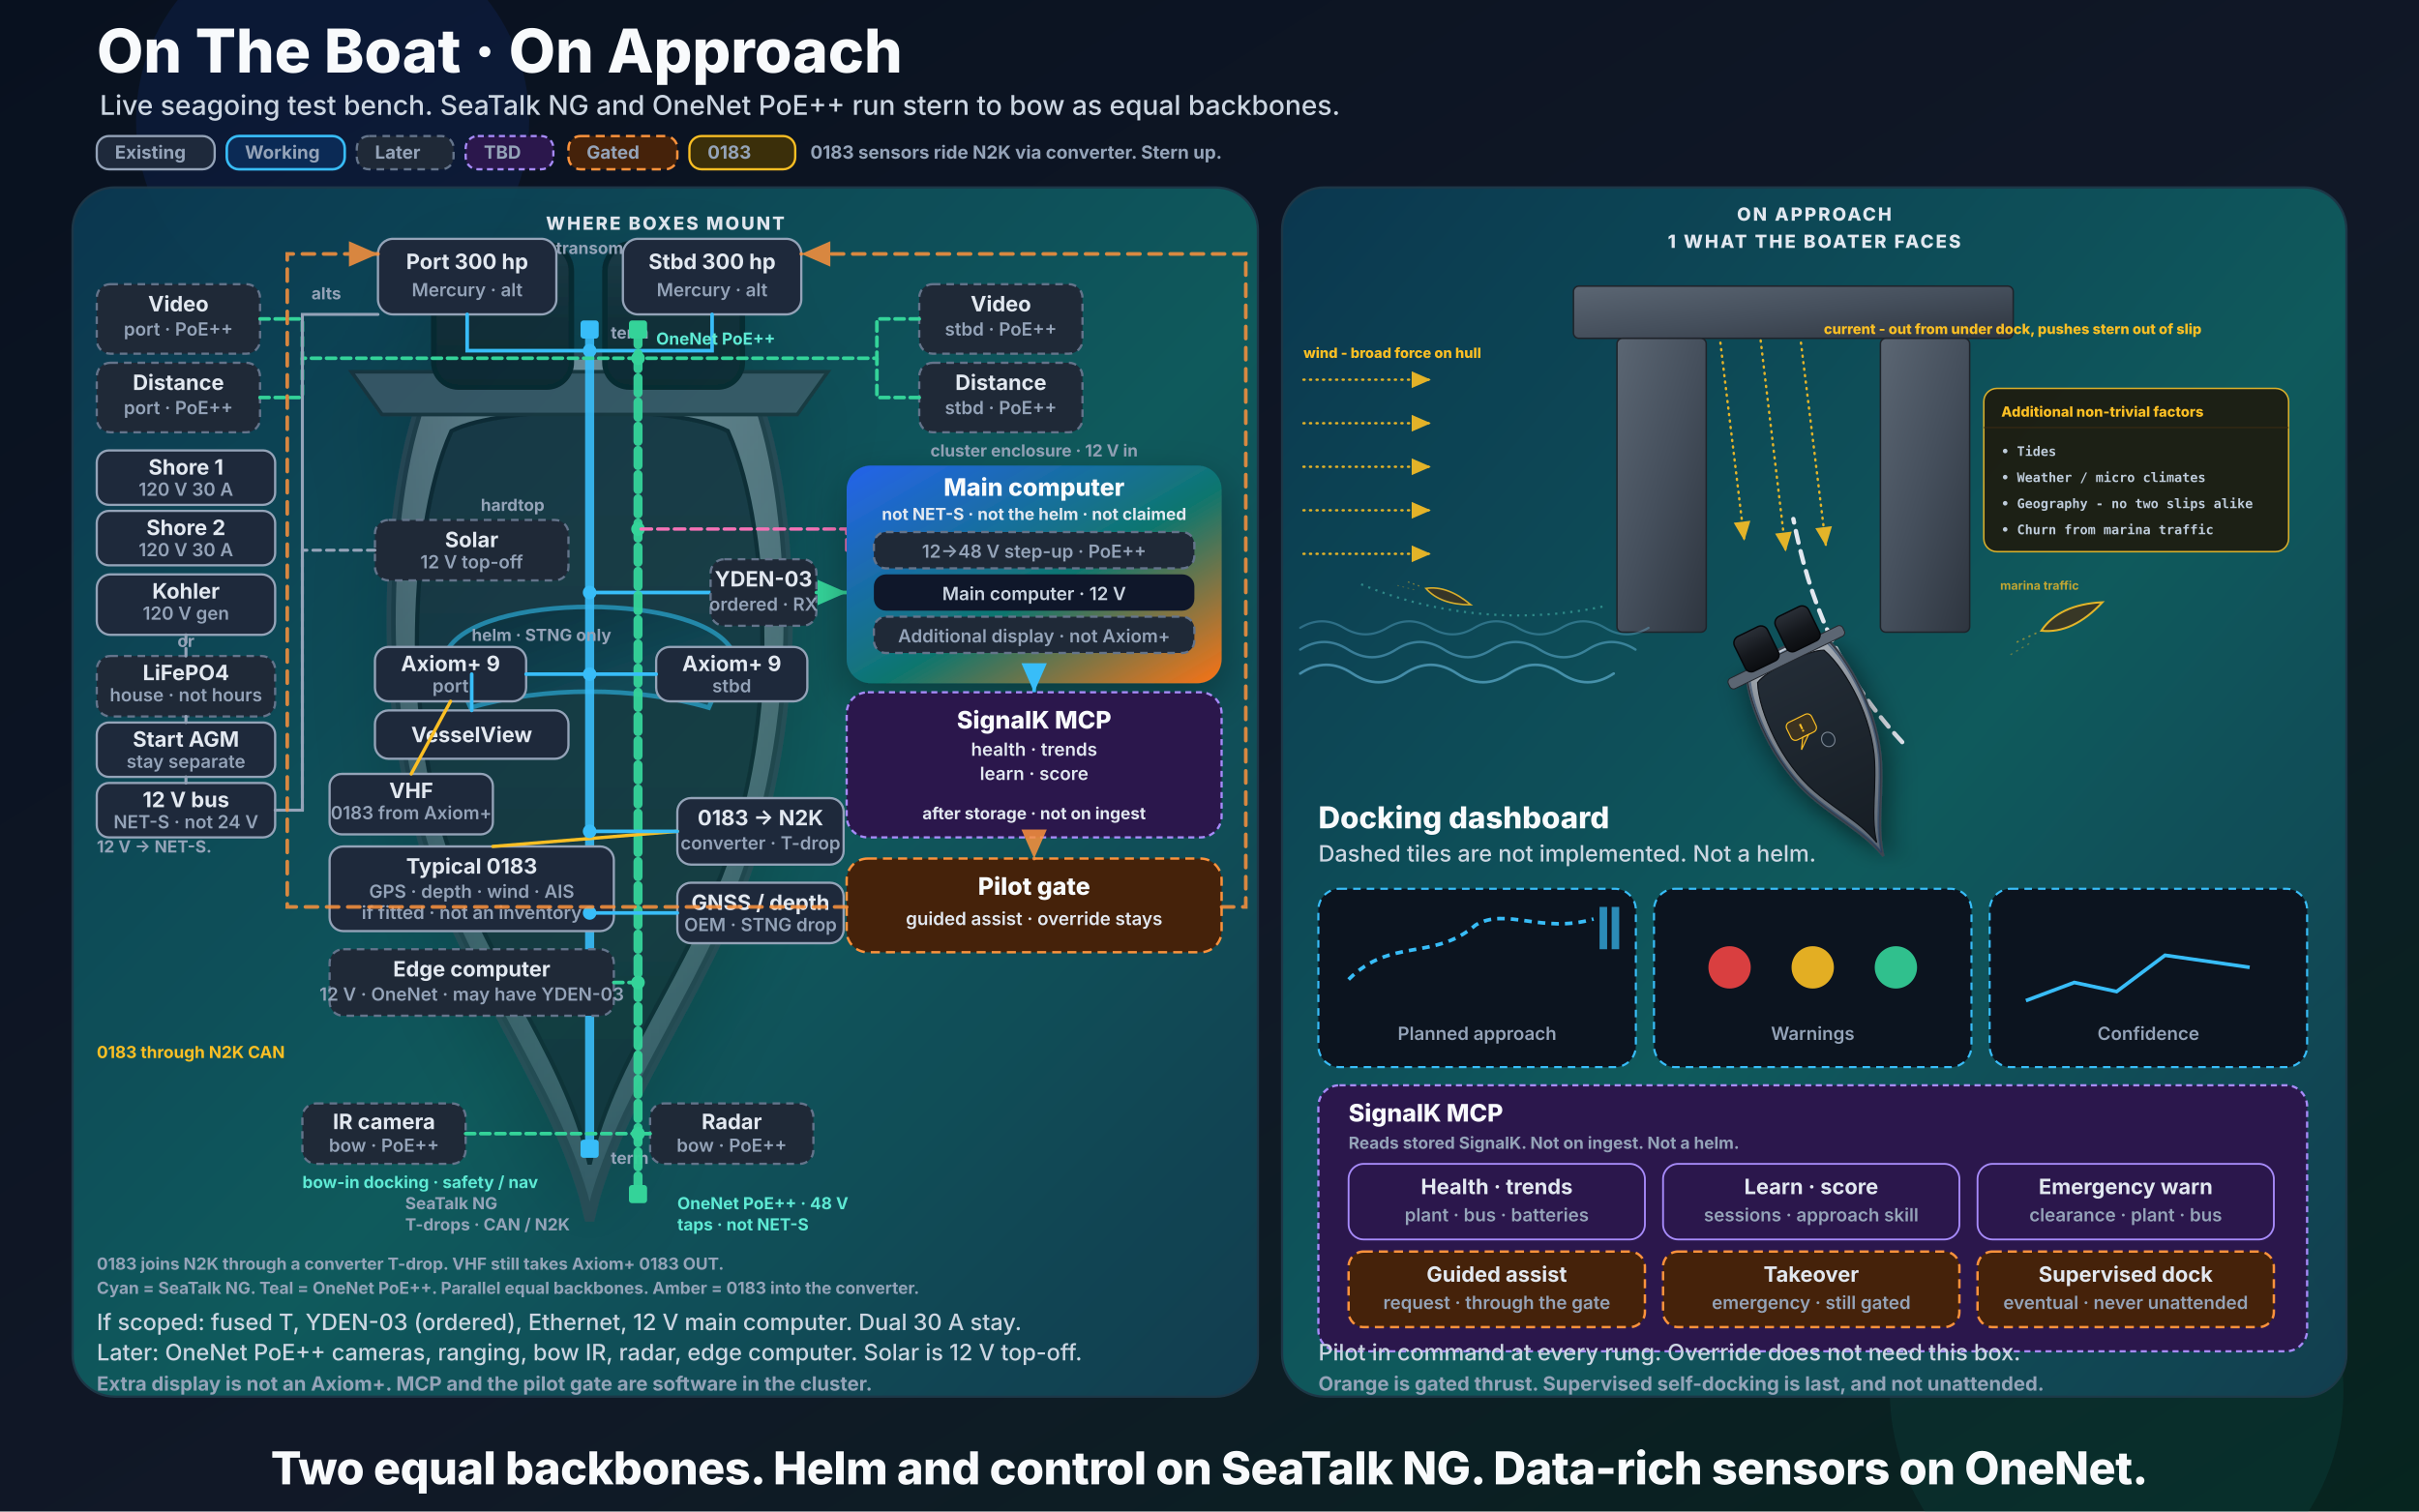
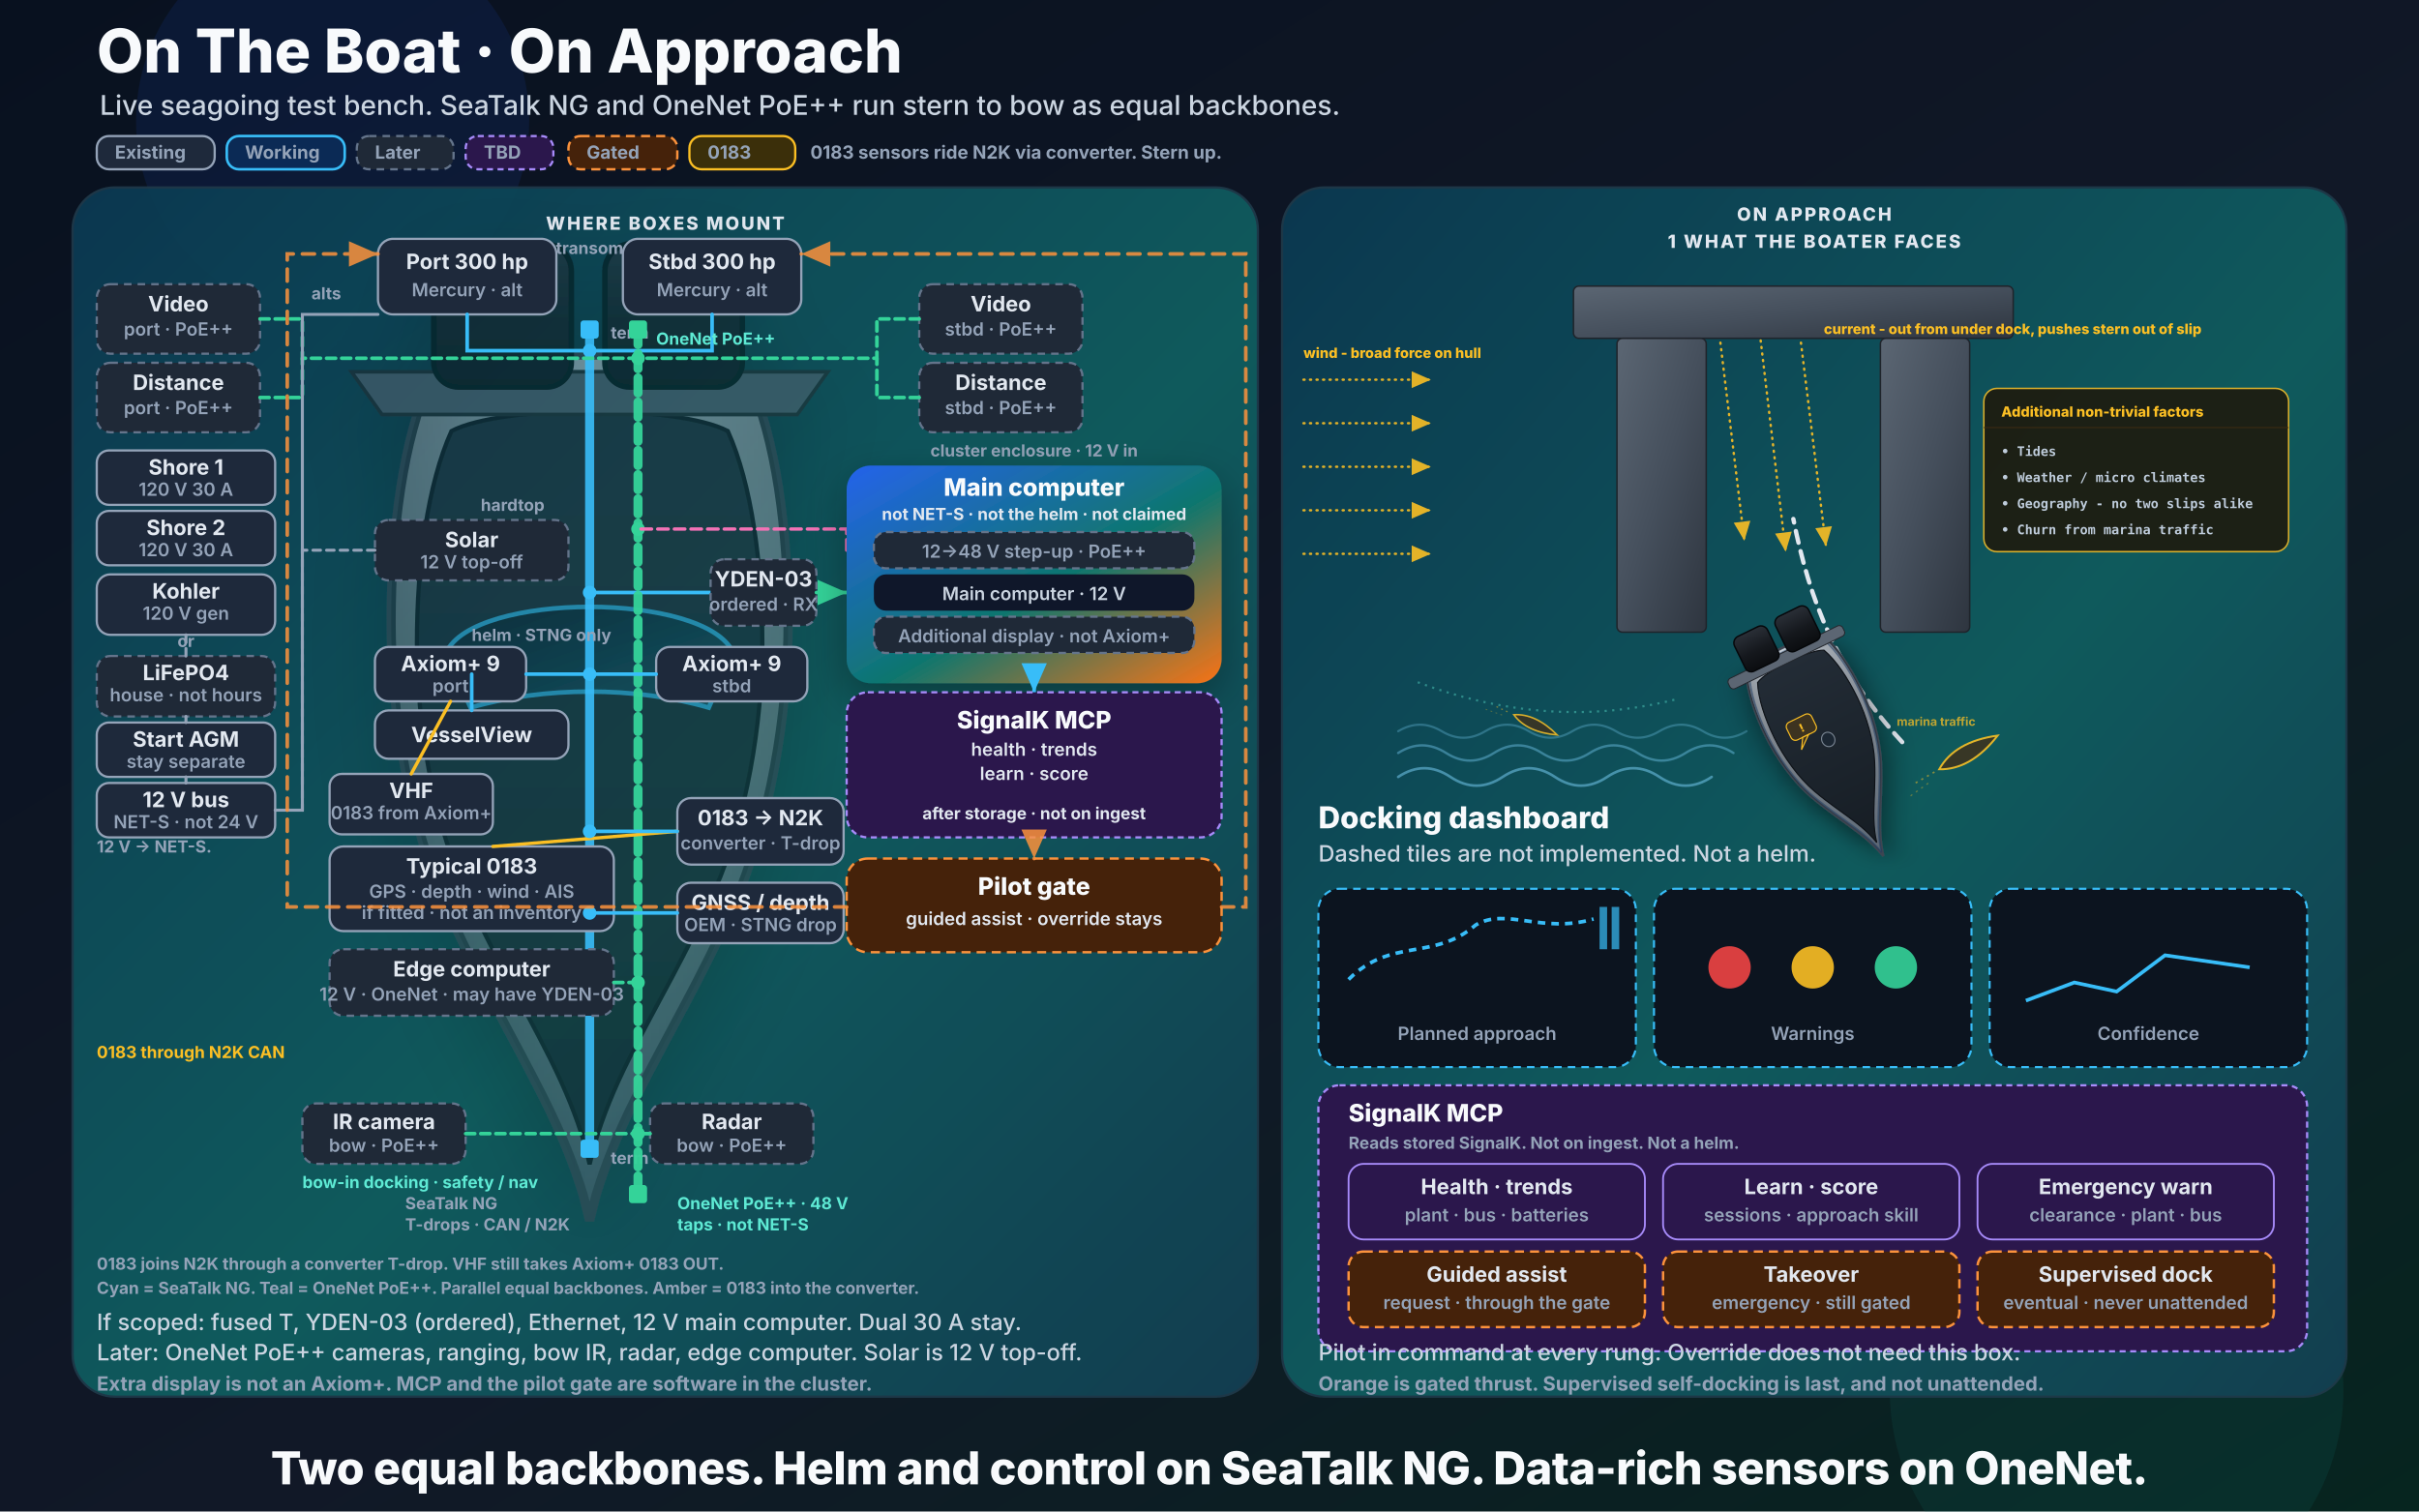
<svg xmlns="http://www.w3.org/2000/svg" width="1600" height="1000" viewBox="0 0 1600 1000" role="img" aria-labelledby="title desc">
  <defs>
    <linearGradient id="bg" x1="0" y1="0" x2="1" y2="1">
      <stop offset="0" stop-color="#08111f" />
      <stop offset="0.55" stop-color="#111827" />
      <stop offset="1" stop-color="#06251f" />
    </linearGradient>
    <linearGradient id="water" x1="0" y1="0" x2="1" y2="1">
      <stop offset="0" stop-color="#0b3a53" />
      <stop offset="0.55" stop-color="#0f5f61" />
      <stop offset="1" stop-color="#123f53" />
    </linearGradient>
    <linearGradient id="dock" x1="0" y1="0" x2="1" y2="1">
      <stop offset="0" stop-color="#5b6673" />
      <stop offset="0.5" stop-color="#454f5c" />
      <stop offset="1" stop-color="#2e353f" />
    </linearGradient>
    <linearGradient id="hull" x1="0" y1="1" x2="0" y2="0">
      <stop offset="0" stop-color="#54606d" />
      <stop offset="0.42" stop-color="#8b96a2" />
      <stop offset="0.78" stop-color="#b7c0cb" />
      <stop offset="1" stop-color="#c7cfd8" />
    </linearGradient>
    <linearGradient id="hullShade" x1="0" y1="0" x2="1" y2="0">
      <stop offset="0" stop-color="#000000" stop-opacity="0.28" />
      <stop offset="0.5" stop-color="#000000" stop-opacity="0" />
      <stop offset="1" stop-color="#000000" stop-opacity="0.22" />
    </linearGradient>
    <linearGradient id="deck" x1="0" y1="0" x2="0" y2="1">
      <stop offset="0" stop-color="#232c36" />
      <stop offset="1" stop-color="#161d24" />
    </linearGradient>
    <linearGradient id="darkGlass" x1="0" y1="0" x2="1" y2="1">
      <stop offset="0" stop-color="#0b1220" />
      <stop offset="1" stop-color="#164e63" />
    </linearGradient>
    <linearGradient id="cowl" x1="0" y1="0" x2="0" y2="1">
      <stop offset="0" stop-color="#2a2f37" />
      <stop offset="0.55" stop-color="#15181d" />
      <stop offset="1" stop-color="#0b0d10" />
    </linearGradient>
    <linearGradient id="cluster" x1="0" y1="0" x2="1" y2="1">
      <stop offset="0" stop-color="#2563eb" />
      <stop offset="0.55" stop-color="#0f766e" />
      <stop offset="1" stop-color="#f97316" />
    </linearGradient>
    <filter id="shadow" x="-20%" y="-20%" width="140%" height="140%">
      <feDropShadow dx="0" dy="10" stdDeviation="14" flood-color="#000" flood-opacity="0.32" />
    </filter>
    <filter id="hullshadow" x="-30%" y="-30%" width="160%" height="160%">
      <feDropShadow dx="0" dy="10" stdDeviation="14" flood-color="#000000" flood-opacity="0.5" />
    </filter>
    <marker id="arrowC" markerWidth="10" markerHeight="10" refX="8" refY="3.5" orient="auto">
      <path d="M0,0 L8,3.5 L0,7 z" fill="#38bdf8" />
    </marker>
    <marker id="arrowG" markerWidth="10" markerHeight="10" refX="8" refY="3.5" orient="auto">
      <path d="M0,0 L8,3.5 L0,7 z" fill="#34d399" />
    </marker>
    <marker id="arrowO" markerWidth="10" markerHeight="10" refX="8" refY="3.5" orient="auto">
      <path d="M0,0 L8,3.5 L0,7 z" fill="#fb923c" />
    </marker>
    <marker id="arrowH" markerWidth="10" markerHeight="10" refX="8" refY="3.5" orient="auto">
      <path d="M0,0 L8,3.5 L0,7 z" fill="#fbbf24" />
    </marker>
    <style>
      .title{font:800 40px -apple-system,BlinkMacSystemFont,"Segoe UI",sans-serif;fill:#f8fafc}
      .sub{font:500 18px -apple-system,BlinkMacSystemFont,"Segoe UI",sans-serif;fill:#cbd5e1}
      .h{font:800 20px -apple-system,BlinkMacSystemFont,"Segoe UI",sans-serif;fill:#f8fafc}
      .h2{font:800 16px -apple-system,BlinkMacSystemFont,"Segoe UI",sans-serif;fill:#f8fafc}
      .s{font:500 15px -apple-system,BlinkMacSystemFont,"Segoe UI",sans-serif;fill:#cbd5e1}
      .t{font:700 13px -apple-system,BlinkMacSystemFont,"Segoe UI",sans-serif;fill:#94a3b8}
      .key{font:700 12px -apple-system,BlinkMacSystemFont,"Segoe UI",sans-serif;fill:#94a3b8}
      .orient{font:800 12px -apple-system,BlinkMacSystemFont,"Segoe UI",sans-serif;fill:#e2e8f0;letter-spacing:1.3}
      .boxn{font:700 14px -apple-system,BlinkMacSystemFont,"Segoe UI",sans-serif;fill:#e2e8f0;text-anchor:middle}
      .boxs{font:600 12px -apple-system,BlinkMacSystemFont,"Segoe UI",sans-serif;fill:#94a3b8;text-anchor:middle}
      .tiny{font:700 11px -apple-system,BlinkMacSystemFont,"Segoe UI",sans-serif;fill:#94a3b8}
      .lede{font:800 13px -apple-system,BlinkMacSystemFont,"Segoe UI",sans-serif;letter-spacing:0}
      .mono{font:700 12px ui-monospace,SFMono-Regular,Menlo,Consolas,monospace;fill:#dbeafe;letter-spacing:0}
      .panel{fill:#111827;stroke:#263244;stroke-width:1.6;filter:url(#shadow)}
      .exist{fill:#1e293b;stroke:#94a3b8;stroke-width:1.5}
      .work{fill:#0b2a55;stroke:#38bdf8;stroke-width:1.7}
      .future{fill:#1f2937;stroke:#64748b;stroke-width:1.5;stroke-dasharray:5 4}
      .tbd{fill:#2b174c;stroke:#a78bfa;stroke-width:1.5;stroke-dasharray:4 3}
      .gate{fill:#45220a;stroke:#fb923c;stroke-width:1.6;stroke-dasharray:6 4}
      .laterView{fill:#0c141f;stroke:#38bdf8;stroke-width:1.4;stroke-dasharray:5 4}
      .n2k{stroke:#38bdf8;stroke-width:6;fill:none;stroke-linecap:round;opacity:0.9}
      .n2kdrop{stroke:#38bdf8;stroke-width:2.4;fill:none;stroke-linecap:round}
      .data{stroke:#38bdf8;stroke-width:2.4;fill:none;marker-end:url(#arrowC);stroke-linecap:round}
      .one{stroke:#34d399;stroke-width:6;fill:none;stroke-dasharray:10 6;stroke-linecap:round;opacity:0.95}
      .onedrop{stroke:#34d399;stroke-width:2.4;fill:none;stroke-dasharray:6 4;stroke-linecap:round}
      .oned{stroke:#34d399;stroke-width:2.4;fill:none;stroke-dasharray:7 5;marker-end:url(#arrowG);stroke-linecap:round}
      .eth{stroke:#34d399;stroke-width:2.4;fill:none;marker-end:url(#arrowG);stroke-linecap:round}
      .pwr{stroke:#94a3b8;stroke-width:2;fill:none;stroke-linecap:round}
      .pwrd{stroke:#94a3b8;stroke-width:2;fill:none;stroke-dasharray:5 4;stroke-linecap:round}
      .n0183{stroke:#fbbf24;stroke-width:2.2;fill:none;stroke-linecap:round}
      .act{stroke:#fb923c;stroke-width:2.4;fill:none;stroke-dasharray:8 6;marker-end:url(#arrowO);stroke-linecap:round;opacity:0.85}
      .plan{stroke:#e2e8f0;stroke-width:3.5;fill:none;stroke-dasharray:10 8;stroke-linecap:round;opacity:0.85}
      .reverse{stroke:#e2e8f0;stroke-width:4;fill:none;stroke-linecap:round;stroke-dasharray:11 8}
      .hazard{stroke:#fbbf24;stroke-width:2.2;fill:none;marker-end:url(#arrowH);stroke-dasharray:1 5;stroke-linecap:round;opacity:0.9}
      .v48{stroke:#f472b6;stroke-width:2.2;fill:none;stroke-dasharray:7 4;stroke-linecap:round;stroke-linejoin:round}
      .take{font:800 30px -apple-system,BlinkMacSystemFont,"Segoe UI",sans-serif;fill:#f8fafc;letter-spacing:-0.3px}
    </style>
  </defs>
  <rect width="1600" height="1000" fill="url(#bg)" />
  <circle cx="220" cy="80" r="130" fill="#1d4ed8" opacity="0.12" />
  <circle cx="1400" cy="920" r="150" fill="#0f766e" opacity="0.14" />
  <text x="64" y="48" class="title">On The Boat · On Approach</text>
  <text x="66" y="76" class="sub">Live seagoing test bench. SeaTalk NG and OneNet PoE++ run stern to bow as equal backbones.</text>
  <rect x="64" y="90" width="78" height="22" rx="8" class="exist" />
  <text x="76" y="105" class="key">Existing</text>
  <rect x="150" y="90" width="78" height="22" rx="8" class="work" />
  <text x="162" y="105" class="key">Working</text>
  <rect x="236" y="90" width="64" height="22" rx="8" class="future" />
  <text x="248" y="105" class="key">Later</text>
  <rect x="308" y="90" width="58" height="22" rx="8" class="tbd" />
  <text x="320" y="105" class="key">TBD</text>
  <rect x="376" y="90" width="72" height="22" rx="8" class="gate" />
  <text x="388" y="105" class="key">Gated</text>
  <rect x="456" y="90" width="70" height="22" rx="8" fill="#3b2f0a" stroke="#fbbf24" stroke-width="1.5" />
  <text x="468" y="105" class="key">0183</text>
  <text x="536" y="105" class="key">0183 sensors ride N2K via converter. Stern up.</text>
  <rect x="48" y="124" width="784" height="800" rx="28" fill="url(#water)" opacity="0.92" stroke="#1e3a4a" stroke-width="1.5" />
  <text x="440" y="152" text-anchor="middle" class="orient">WHERE BOXES MOUNT</text>
  <g id="hull" opacity="0.5" transform="translate(390 250) scale(2.02) translate(-533 -332)" filter="url(#shadow)">
    <path d="M481 332 C472 352 468 382 468 412 C468 442 474 478 486 505 C496 528 508 548 518 568 C524 580 528 590 531 600 L533 608 L535 600 C538 590 542 580 548 568 C558 548 570 528 580 505 C592 478 598 442 598 412 C598 382 594 352 585 332 C566 322 500 322 481 332 Z" fill="url(#hull)" stroke="#3d4551" stroke-width="3" />
    <path d="M481 332 C472 352 468 382 468 412 C468 442 474 478 486 505 C496 528 508 548 518 568 C524 580 528 590 531 600 L533 608 L535 600 C538 590 542 580 548 568 C558 548 570 528 580 505 C592 478 598 442 598 412 C598 382 594 352 585 332 C566 322 500 322 481 332 Z" fill="url(#hullShade)" />
    <path d="M481 332 C472 352 468 382 468 412 C468 442 474 478 486 505 C496 528 508 548 518 568 C524 580 528 590 531 600 L533 608 L535 600 C538 590 542 580 548 568 C558 548 570 528 580 505 C592 478 598 442 598 412 C598 382 594 352 585 332 C566 322 500 322 481 332 Z" fill="url(#deck)" stroke="#0d1116" stroke-width="1.6" transform="translate(533 466) scale(0.87) translate(-533 -466)" />
    <path d="M455 330 L611 330 L601 344 L465 344 Z" fill="#5c6673" stroke="#22262c" stroke-width="1.2" />
    <path d="M491 288 h27 a9 9 0 0 1 9 9 v30 a8 8 0 0 1 -8 8 h-29 a8 8 0 0 1 -8 -8 v-30 a9 9 0 0 1 9 -9 Z" fill="url(#cowl)" stroke="#05070a" stroke-width="1.8" />
    <path d="M547 288 h27 a9 9 0 0 1 9 9 v30 a8 8 0 0 1 -8 8 h-29 a8 8 0 0 1 -8 -8 v-30 a9 9 0 0 1 9 -9 Z" fill="url(#cowl)" stroke="#05070a" stroke-width="1.8" />
    <path d="M486 422 C495 402 571 402 580 422 L572 440 C548 433 518 433 494 440 Z" fill="url(#darkGlass)" stroke="#38bdf8" stroke-width="1.5" />
  </g>
  <text x="390" y="168" text-anchor="middle" class="tiny">transom</text>
  <rect x="250" y="158" width="118" height="50" rx="10" class="exist" />
  <text x="309" y="178" class="boxn">Port 300 hp</text>
  <text x="309" y="196" class="boxs">Mercury · alt</text>
  <rect x="412" y="158" width="118" height="50" rx="10" class="exist" />
  <text x="471" y="178" class="boxn">Stbd 300 hp</text>
  <text x="471" y="196" class="boxs">Mercury · alt</text>
  <rect x="64" y="188" width="108" height="46" rx="9" class="future" />
  <text x="118" y="206" class="boxn">Video</text>
  <text x="118" y="222" class="boxs">port · PoE++</text>
  <rect x="64" y="240" width="108" height="46" rx="9" class="future" />
  <text x="118" y="258" class="boxn">Distance</text>
  <text x="118" y="274" class="boxs">port · PoE++</text>
  <rect x="608" y="188" width="108" height="46" rx="9" class="future" />
  <text x="662" y="206" class="boxn">Video</text>
  <text x="662" y="222" class="boxs">stbd · PoE++</text>
  <rect x="608" y="240" width="108" height="46" rx="9" class="future" />
  <text x="662" y="258" class="boxn">Distance</text>
  <text x="662" y="274" class="boxs">stbd · PoE++</text>
  <path d="M390 218 L390 760" class="n2k" />
  <rect x="384" y="212" width="12" height="12" rx="2" fill="#38bdf8" />
  <rect x="384" y="754" width="12" height="12" rx="2" fill="#38bdf8" />
  <text x="404" y="224" class="tiny">term</text>
  <text x="404" y="770" class="tiny">term</text>
  <path d="M309 208 L309 232 L390 232" class="n2kdrop" />
  <path d="M471 208 L471 232 L390 232" class="n2kdrop" />
  <circle cx="390" cy="232" r="4.5" fill="#38bdf8" />
  <path d="M390 392 L470 392" class="n2kdrop" />
  <circle cx="390" cy="392" r="4.5" fill="#38bdf8" />
  <text x="268" y="800" class="tiny">SeaTalk NG</text>
  <text x="268" y="814" class="tiny">T-drops · CAN / N2K</text>
  <rect x="470" y="370" width="70" height="44" rx="9" class="future" />
  <text x="505" y="388" class="boxn">YDEN-03</text>
  <text x="505" y="404" class="boxs">ordered · RX</text>
  <path d="M540 392 L560 392" class="eth" />
  <path d="M422 218 L422 790" class="one" />
  <rect x="416" y="212" width="12" height="12" rx="2" fill="#34d399" />
  <rect x="416" y="784" width="12" height="12" rx="2" fill="#34d399" />
  <path d="M172 211 H200 V237 H422" class="onedrop" />
  <path d="M172 263 H200 V237" class="onedrop" />
  <path d="M608 211 H580 V237 H422" class="onedrop" />
  <path d="M608 263 H580 V237" class="onedrop" />
  <circle cx="422" cy="237" r="4.5" fill="#34d399" />
  <circle cx="422" cy="350" r="4.5" fill="#34d399" />
  <circle cx="422" cy="650" r="4.5" fill="#34d399" />
  <circle cx="422" cy="750" r="4.5" fill="#34d399" />
  <path d="M560 364 V350 H422" class="v48" />
  <text x="434" y="228" class="tiny" style="fill:#5eead4">OneNet PoE++</text>
  <text x="448" y="800" class="tiny" style="fill:#5eead4">OneNet PoE++ · 48 V</text>
  <text x="448" y="814" class="tiny" style="fill:#5eead4">taps · not NET-S</text>
  <text x="318" y="338" class="tiny">hardtop</text>
  <rect x="248" y="344" width="128" height="40" rx="9" class="future" />
  <text x="312" y="362" class="boxn">Solar</text>
  <text x="312" y="376" class="boxs">12 V top-off</text>
  <path d="M248 364 H200 V536" class="pwrd" />
  <text x="312" y="424" class="tiny">helm · STNG only</text>
  <rect x="248" y="428" width="100" height="36" rx="9" class="exist" />
  <text x="298" y="444" class="boxn">Axiom+ 9</text>
  <text x="298" y="458" class="boxs">port</text>
  <path d="M348 446 H390" class="n2kdrop" />
  <rect x="434" y="428" width="100" height="36" rx="9" class="exist" />
  <text x="484" y="444" class="boxn">Axiom+ 9</text>
  <text x="484" y="458" class="boxs">stbd</text>
  <path d="M434 446 L390 446" class="n2kdrop" />
  <circle cx="390" cy="446" r="4.5" fill="#38bdf8" />
  <rect x="248" y="470" width="128" height="32" rx="9" class="exist" />
  <text x="312" y="491" class="boxn">VesselView</text>
  <path d="M312 470 V446" class="n2kdrop" />
  <rect x="218" y="512" width="108" height="40" rx="8" class="exist" />
  <text x="272" y="528" class="boxn">VHF</text>
  <text x="272" y="542" class="boxs">0183 from Axiom+</text>
  <rect x="218" y="560" width="188" height="56" rx="9" class="exist" />
  <text x="312" y="578" class="boxn">Typical 0183</text>
  <text x="312" y="594" class="boxs">GPS · depth · wind · AIS</text>
  <text x="312" y="608" class="boxs">if fitted · not an inventory</text>
  <rect x="448" y="528" width="110" height="44" rx="9" class="exist" />
  <text x="503" y="546" class="boxn">0183 → N2K</text>
  <text x="503" y="562" class="boxs">converter · T-drop</text>
  <path d="M326 560 L448 550" class="n0183" />
  <path d="M448 550 L390 550" class="n2kdrop" />
  <circle cx="390" cy="550" r="4.5" fill="#38bdf8" />
  <path d="M298 464 L272 512" class="n0183" />
  <rect x="448" y="584" width="110" height="40" rx="9" class="exist" />
  <text x="503" y="602" class="boxn">GNSS / depth</text>
  <text x="503" y="616" class="boxs">OEM · STNG drop</text>
  <path d="M448 604 L390 604" class="n2kdrop" />
  <circle cx="390" cy="604" r="4.5" fill="#38bdf8" />
  <text x="64" y="700" class="tiny" style="fill:#fbbf24">0183 through N2K CAN</text>
  <rect x="64" y="298" width="118" height="36" rx="8" class="exist" />
  <text x="123" y="314" class="boxn">Shore 1</text>
  <text x="123" y="328" class="boxs">120 V 30 A</text>
  <rect x="64" y="338" width="118" height="36" rx="8" class="exist" />
  <text x="123" y="354" class="boxn">Shore 2</text>
  <text x="123" y="368" class="boxs">120 V 30 A</text>
  <rect x="64" y="380" width="118" height="40" rx="9" class="exist" />
  <text x="123" y="396" class="boxn">Kohler</text>
  <text x="123" y="410" class="boxs">120 V gen</text>
  <text x="123" y="428" text-anchor="middle" class="tiny">or</text>
  <rect x="64" y="434" width="118" height="40" rx="9" class="future" />
  <text x="123" y="450" class="boxn">LiFePO4</text>
  <text x="123" y="464" class="boxs">house · not hours</text>
  <rect x="64" y="478" width="118" height="36" rx="8" class="exist" />
  <text x="123" y="494" class="boxn">Start AGM</text>
  <text x="123" y="508" class="boxs">stay separate</text>
  <rect x="64" y="518" width="118" height="36" rx="8" class="exist" />
  <text x="123" y="534" class="boxn">12 V bus</text>
  <text x="123" y="548" class="boxs">NET-S · not 24 V</text>
  <path d="M123 420 V434" class="pwrd" />
  <path d="M123 474 V478" class="pwr" />
  <path d="M123 514 V518" class="pwr" />
  <path d="M250 208 H200 V536 H182" class="pwr" />
  <text x="206" y="198" class="tiny">alts</text>
  <text x="64" y="564" class="tiny">12 V → NET-S.</text>
  <text x="684" y="302" text-anchor="middle" class="tiny">cluster enclosure · 12 V in</text>
  <rect x="560" y="308" width="248" height="144" rx="16" fill="url(#cluster)" filter="url(#shadow)" />
  <text x="684" y="328" text-anchor="middle" class="h2">Main computer</text>
  <text x="684" y="344" text-anchor="middle" class="tiny" style="fill:#e2e8f0">not NET-S · not the helm · not claimed</text>
  <rect x="578" y="352" width="212" height="24" rx="8" class="future" />
  <text x="684" y="369" text-anchor="middle" class="boxs">12→48 V step-up · PoE++</text>
  <rect x="578" y="380" width="212" height="24" rx="8" fill="#0f172a" />
  <text x="684" y="397" text-anchor="middle" class="boxs" style="fill:#cbd5e1">Main computer · 12 V</text>
  <rect x="578" y="408" width="212" height="24" rx="8" class="future" />
  <text x="684" y="425" text-anchor="middle" class="boxs">Additional display · not Axiom+</text>
  <rect x="218" y="628" width="188" height="44" rx="9" class="future" />
  <text x="312" y="646" class="boxn">Edge computer</text>
  <text x="312" y="662" class="boxs">12 V · OneNet · may have YDEN-03</text>
  <path d="M406 650 H422" class="onedrop" />
  <path d="M684 452 L684 458" class="data" />
  <rect x="560" y="458" width="248" height="96" rx="14" class="tbd" />
  <text x="684" y="482" text-anchor="middle" class="h2">SignalK MCP</text>
  <text x="684" y="500" text-anchor="middle" class="boxs" style="fill:#e2e8f0">health · trends</text>
  <text x="684" y="516" text-anchor="middle" class="boxs" style="fill:#e2e8f0">learn · score</text>
  <text x="684" y="542" text-anchor="middle" class="tiny" style="fill:#e2e8f0">after storage · not on ingest</text>
  <rect x="560" y="568" width="248" height="62" rx="14" class="gate" />
  <text x="684" y="592" text-anchor="middle" class="h2">Pilot gate</text>
  <text x="684" y="612" text-anchor="middle" class="boxs" style="fill:#e2e8f0">guided assist · override stays</text>
  <path d="M684 554 L684 568" class="act" />
  <path d="M560 600 H190 V168 H250" class="act" />
  <path d="M808 600 H824 V168 H530" class="act" />
  <rect x="200" y="730" width="108" height="40" rx="9" class="future" />
  <text x="254" y="747" class="boxn">IR camera</text>
  <text x="254" y="762" class="boxs">bow · PoE++</text>
  <path d="M308 750 H422" class="onedrop" />
  <rect x="430" y="730" width="108" height="40" rx="9" class="future" />
  <text x="484" y="747" class="boxn">Radar</text>
  <text x="484" y="762" class="boxs">bow · PoE++</text>
  <path d="M430 750 H422" class="onedrop" />
  <text x="200" y="786" class="tiny" style="fill:#5eead4">bow-in docking · safety / nav</text>
  <text x="64" y="840" class="tiny">0183 joins N2K through a converter T-drop. VHF still takes Axiom+ 0183 OUT.</text>
  <text x="64" y="856" class="tiny">Cyan = SeaTalk NG. Teal = OneNet PoE++. Parallel equal backbones. Amber = 0183 into the converter.</text>
  <text x="64" y="880" class="s">If scoped: fused T, YDEN-03 (ordered), Ethernet, 12 V main computer. Dual 30 A stay.</text>
  <text x="64" y="900" class="s">Later: OneNet PoE++ cameras, ranging, bow IR, radar, edge computer. Solar is 12 V top-off.</text>
  <text x="64" y="920" class="t">Extra display is not an Axiom+. MCP and the pilot gate are software in the cluster.</text>
  <rect x="848" y="124" width="704" height="800" rx="28" fill="url(#water)" opacity="0.92" stroke="#1e3a4a" stroke-width="1.5" />
  <text x="1200" y="146" text-anchor="middle" class="orient">ON APPROACH</text>
  <text x="1200" y="164" text-anchor="middle" class="orient">1  WHAT THE BOATER FACES</text>
  <g id="scene-approach" transform="translate(860 172) scale(0.72) translate(-92 -262)">
    <g id="slip-dock-approach">
      <rect x="343" y="286" width="404" height="48" rx="5" fill="url(#dock)" stroke="#1f242b" stroke-width="1.4" />
      <rect x="383" y="334" width="82" height="270" rx="5" fill="url(#dock)" stroke="#1f242b" stroke-width="1.4" />
      <rect x="625" y="334" width="82" height="270" rx="5" fill="url(#dock)" stroke="#1f242b" stroke-width="1.4" />
    </g>
    <path d="M645 705 C585 640 560 575 545 500" class="reverse" />
    <g id="wind-force">
      <path d="M95 372 L212 372" class="hazard" />
      <path d="M95 412 L212 412" class="hazard" />
      <path d="M95 452 L212 452" class="hazard" />
      <path d="M95 492 L212 492" class="hazard" />
      <path d="M95 532 L212 532" class="hazard" />
      <text x="95" y="352" class="lede" fill="#fbbf24">wind - broad force on hull</text>
    </g>
    <g id="current-force">
      <path d="M478 338 L500 520" class="hazard" />
      <path d="M515 336 L538 530" class="hazard" />
      <path d="M552 338 L575 525" class="hazard" />
      <text x="573" y="330" class="lede" fill="#fbbf24">current - out from under dock, pushes stern out of slip</text>
    </g>
-     <path d="M148 560 C220 590 300 596 372 580" stroke="#5eead4" stroke-width="2" opacity="0.4" fill="none" stroke-dasharray="2 5" />
+     <path d="M200 650 C280 680 360 686 440 665" stroke="#5eead4" stroke-width="2" opacity="0.4" fill="none" stroke-dasharray="2 5" />
    <g id="traffic-boat-2">
-       <g transform="translate(230 572) rotate(20) scale(0.8) translate(-230 -572)">
+       <g transform="translate(310 690) rotate(25) scale(0.8) translate(-230 -572)">
        <path d="M200 572 Q222 560 255 572 Q222 584 200 572 Z" fill="#3d3320" stroke="#fbbf24" stroke-width="1.8" opacity="0.85" />
        <path d="M178 572 L196 572" stroke="#fbbf24" stroke-width="1.5" opacity="0.45" stroke-dasharray="2 4" />
        <path d="M168 580 L188 578" stroke="#fbbf24" stroke-width="1.1" opacity="0.3" stroke-dasharray="2 4" />
      </g>
    </g>
-     <g id="waves-graphic" stroke="#7dd3fc" fill="none" stroke-linecap="round">
+     <g id="waves-graphic" stroke="#7dd3fc" fill="none" stroke-linecap="round" transform="translate(90 95)">
      <path d="M92 600 Q112 588 132 600 Q152 612 172 600 Q192 588 212 600 Q232 612 252 600 Q272 588 292 600 Q312 612 332 600 Q352 588 372 600 Q392 612 412 600" stroke-width="2" opacity="0.3" />
      <path d="M92 620 Q114 606 136 620 Q158 634 180 620 Q202 606 224 620 Q246 634 268 620 Q290 606 312 620 Q334 634 356 620 Q378 606 400 620" stroke-width="2.2" opacity="0.4" />
      <path d="M92 642 Q116 626 140 642 Q164 658 188 642 Q212 626 236 642 Q260 658 284 642 Q308 626 332 642 Q356 658 380 642" stroke-width="2.4" opacity="0.5" />
    </g>
    <g id="variability-list">
      <rect x="720" y="380" width="280" height="150" rx="12" fill="#1f1608" opacity="0.85" stroke="#fbbf24" stroke-width="1.4" />
      <text x="736" y="406" class="lede" fill="#fbbf24" style="font-size:13px">Additional non-trivial factors</text>
      <line x1="720" y1="416" x2="1000" y2="416" stroke="#3a2a12" stroke-width="1" />
      <text x="736" y="442" class="mono" opacity="0.85">• Tides</text>
      <text x="736" y="466" class="mono" opacity="0.85">• Weather / micro climates</text>
      <text x="736" y="490" class="mono" opacity="0.85">• Geography - no two slips alike</text>
      <text x="736" y="514" class="mono" opacity="0.85">• Churn from marina traffic</text>
    </g>
    <g id="traffic-boat">
-       <g transform="rotate(-25 800 590)">
+       <g transform="translate(-95 125) rotate(-30 800 590)">
        <path d="M770 590 Q795 575 832 590 Q795 605 770 590 Z" fill="#3d3320" stroke="#fbbf24" stroke-width="1.8" opacity="0.9" />
        <path d="M745 590 L765 590" stroke="#fbbf24" stroke-width="1.5" opacity="0.5" stroke-dasharray="2 4" />
        <path d="M735 598 L755 596" stroke="#fbbf24" stroke-width="1.2" opacity="0.35" stroke-dasharray="2 4" />
      </g>
-       <text x="735" y="565" class="tiny" style="fill:#fbbf24" opacity="0.75">marina traffic</text>
+       <text x="640" y="690" class="tiny" style="fill:#fbbf24" opacity="0.75">marina traffic</text>
    </g>
    <g id="boat-approach" transform="translate(48 248) rotate(-26 533 466) translate(533 466) scale(0.75) translate(-533 -466)">
      <path d="M481 332 C472 352 468 382 468 412 C468 442 474 478 486 505 C496 528 508 548 518 568 C524 580 528 590 531 600 L533 608 L535 600 C538 590 542 580 548 568 C558 548 570 528 580 505 C592 478 598 442 598 412 C598 382 594 352 585 332 C566 322 500 322 481 332 Z" fill="url(#hull)" stroke="#3d4551" stroke-width="3" filter="url(#hullshadow)" />
      <path d="M481 332 C472 352 468 382 468 412 C468 442 474 478 486 505 C496 528 508 548 518 568 C524 580 528 590 531 600 L533 608 L535 600 C538 590 542 580 548 568 C558 548 570 528 580 505 C592 478 598 442 598 412 C598 382 594 352 585 332 C566 322 500 322 481 332 Z" fill="url(#hullShade)" />
      <path d="M481 332 C472 352 468 382 468 412 C468 442 474 478 486 505 C496 528 508 548 518 568 C524 580 528 590 531 600 L533 608 L535 600 C538 590 542 580 548 568 C558 548 570 528 580 505 C592 478 598 442 598 412 C598 382 594 352 585 332 C566 322 500 322 481 332 Z" fill="none" stroke="#1e3a5f" stroke-width="2.2" opacity="0.55" transform="translate(533 466) scale(0.965) translate(-533 -466)" />
      <path d="M481 332 C472 352 468 382 468 412 C468 442 474 478 486 505 C496 528 508 548 518 568 C524 580 528 590 531 600 L533 608 L535 600 C538 590 542 580 548 568 C558 548 570 528 580 505 C592 478 598 442 598 412 C598 382 594 352 585 332 C566 322 500 322 481 332 Z" fill="url(#deck)" stroke="#0d1116" stroke-width="1.6" transform="translate(533 466) scale(0.87) translate(-533 -466)" />
      <rect x="455" y="330" width="156" height="14" rx="5" fill="#5c6673" stroke="#22262c" stroke-width="1.2" />
      <path d="M491 288 h27 a9 9 0 0 1 9 9 v30 a8 8 0 0 1 -8 8 h-29 a8 8 0 0 1 -8 -8 v-30 a9 9 0 0 1 9 -9 Z" fill="url(#cowl)" stroke="#05070a" stroke-width="1.8" />
      <path d="M547 288 h27 a9 9 0 0 1 9 9 v30 a8 8 0 0 1 -8 8 h-29 a8 8 0 0 1 -8 -8 v-30 a9 9 0 0 1 9 -9 Z" fill="url(#cowl)" stroke="#05070a" stroke-width="1.8" />
      <ellipse cx="535" cy="450" rx="8" ry="9" fill="#1c2733" stroke="#7c8794" stroke-width="1.3" />
      <g id="passenger-pressure">
        <rect x="495" y="410" width="34" height="24" rx="6" fill="#3d3320" stroke="#fbbf24" stroke-width="1.4" />
        <path d="M508 434 L500 447 L516 434 Z" fill="#3d3320" stroke="#fbbf24" stroke-width="1.4" />
        <text x="512" y="428" text-anchor="middle" style="font:800 14px -apple-system,BlinkMacSystemFont,'Segoe UI',sans-serif;fill:#fbbf24">!</text>
      </g>
    </g>
  </g>
  <text x="872" y="548" class="h">Docking dashboard</text>
  <text x="872" y="570" class="s">Dashed tiles are not implemented. Not a helm.</text>
  <rect x="872" y="588" width="210" height="118" rx="14" class="laterView" />
  <path d="M892 648 C920 620 948 636 976 612 C996 600 1020 618 1054 608" stroke="#38bdf8" stroke-width="2.4" fill="none" stroke-dasharray="5 4" />
  <rect x="1058" y="600" width="5" height="28" fill="#38bdf8" opacity="0.7" />
  <rect x="1066" y="600" width="5" height="28" fill="#38bdf8" opacity="0.7" />
  <text x="977" y="688" text-anchor="middle" class="boxs">Planned approach</text>
  <rect x="1094" y="588" width="210" height="118" rx="14" class="laterView" />
  <circle cx="1144" cy="640" r="14" fill="#ef4444" opacity="0.9" />
  <circle cx="1199" cy="640" r="14" fill="#fbbf24" opacity="0.9" />
  <circle cx="1254" cy="640" r="14" fill="#34d399" opacity="0.9" />
  <text x="1199" y="688" text-anchor="middle" class="boxs">Warnings</text>
  <rect x="1316" y="588" width="210" height="118" rx="14" class="laterView" />
  <path d="M1340 662 L1372 650 L1400 656 L1432 632 L1488 640" stroke="#38bdf8" stroke-width="2.4" fill="none" />
  <text x="1421" y="688" text-anchor="middle" class="boxs">Confidence</text>
  <rect x="872" y="718" width="654" height="176" rx="14" class="tbd" />
  <text x="892" y="742" class="h2">SignalK MCP</text>
  <text x="892" y="760" class="tiny">Reads stored SignalK. Not on ingest. Not a helm.</text>
  <rect x="892" y="770" width="196" height="50" rx="10" fill="#2b174c" stroke="#a78bfa" stroke-width="1.2" />
  <text x="990" y="790" text-anchor="middle" class="boxn">Health · trends</text>
  <text x="990" y="808" text-anchor="middle" class="boxs">plant · bus · batteries</text>
  <rect x="1100" y="770" width="196" height="50" rx="10" fill="#2b174c" stroke="#a78bfa" stroke-width="1.2" />
  <text x="1198" y="790" text-anchor="middle" class="boxn">Learn · score</text>
  <text x="1198" y="808" text-anchor="middle" class="boxs">sessions · approach skill</text>
  <rect x="1308" y="770" width="196" height="50" rx="10" fill="#2b174c" stroke="#a78bfa" stroke-width="1.2" />
  <text x="1406" y="790" text-anchor="middle" class="boxn">Emergency warn</text>
  <text x="1406" y="808" text-anchor="middle" class="boxs">clearance · plant · bus</text>
  <rect x="892" y="828" width="196" height="50" rx="10" class="gate" />
  <text x="990" y="848" text-anchor="middle" class="boxn">Guided assist</text>
  <text x="990" y="866" text-anchor="middle" class="boxs">request · through the gate</text>
  <rect x="1100" y="828" width="196" height="50" rx="10" class="gate" />
  <text x="1198" y="848" text-anchor="middle" class="boxn">Takeover</text>
  <text x="1198" y="866" text-anchor="middle" class="boxs">emergency · still gated</text>
  <rect x="1308" y="828" width="196" height="50" rx="10" class="gate" />
  <text x="1406" y="848" text-anchor="middle" class="boxn">Supervised dock</text>
  <text x="1406" y="866" text-anchor="middle" class="boxs">eventual · never unattended</text>
  <text x="872" y="900" class="s">Pilot in command at every rung. Override does not need this box.</text>
  <text x="872" y="920" class="t">Orange is gated thrust. Supervised self-docking is last, and not unattended.</text>
  <text x="800" y="982" text-anchor="middle" class="take">Two equal backbones. Helm and control on SeaTalk NG. Data-rich sensors on OneNet.</text>
</svg>
